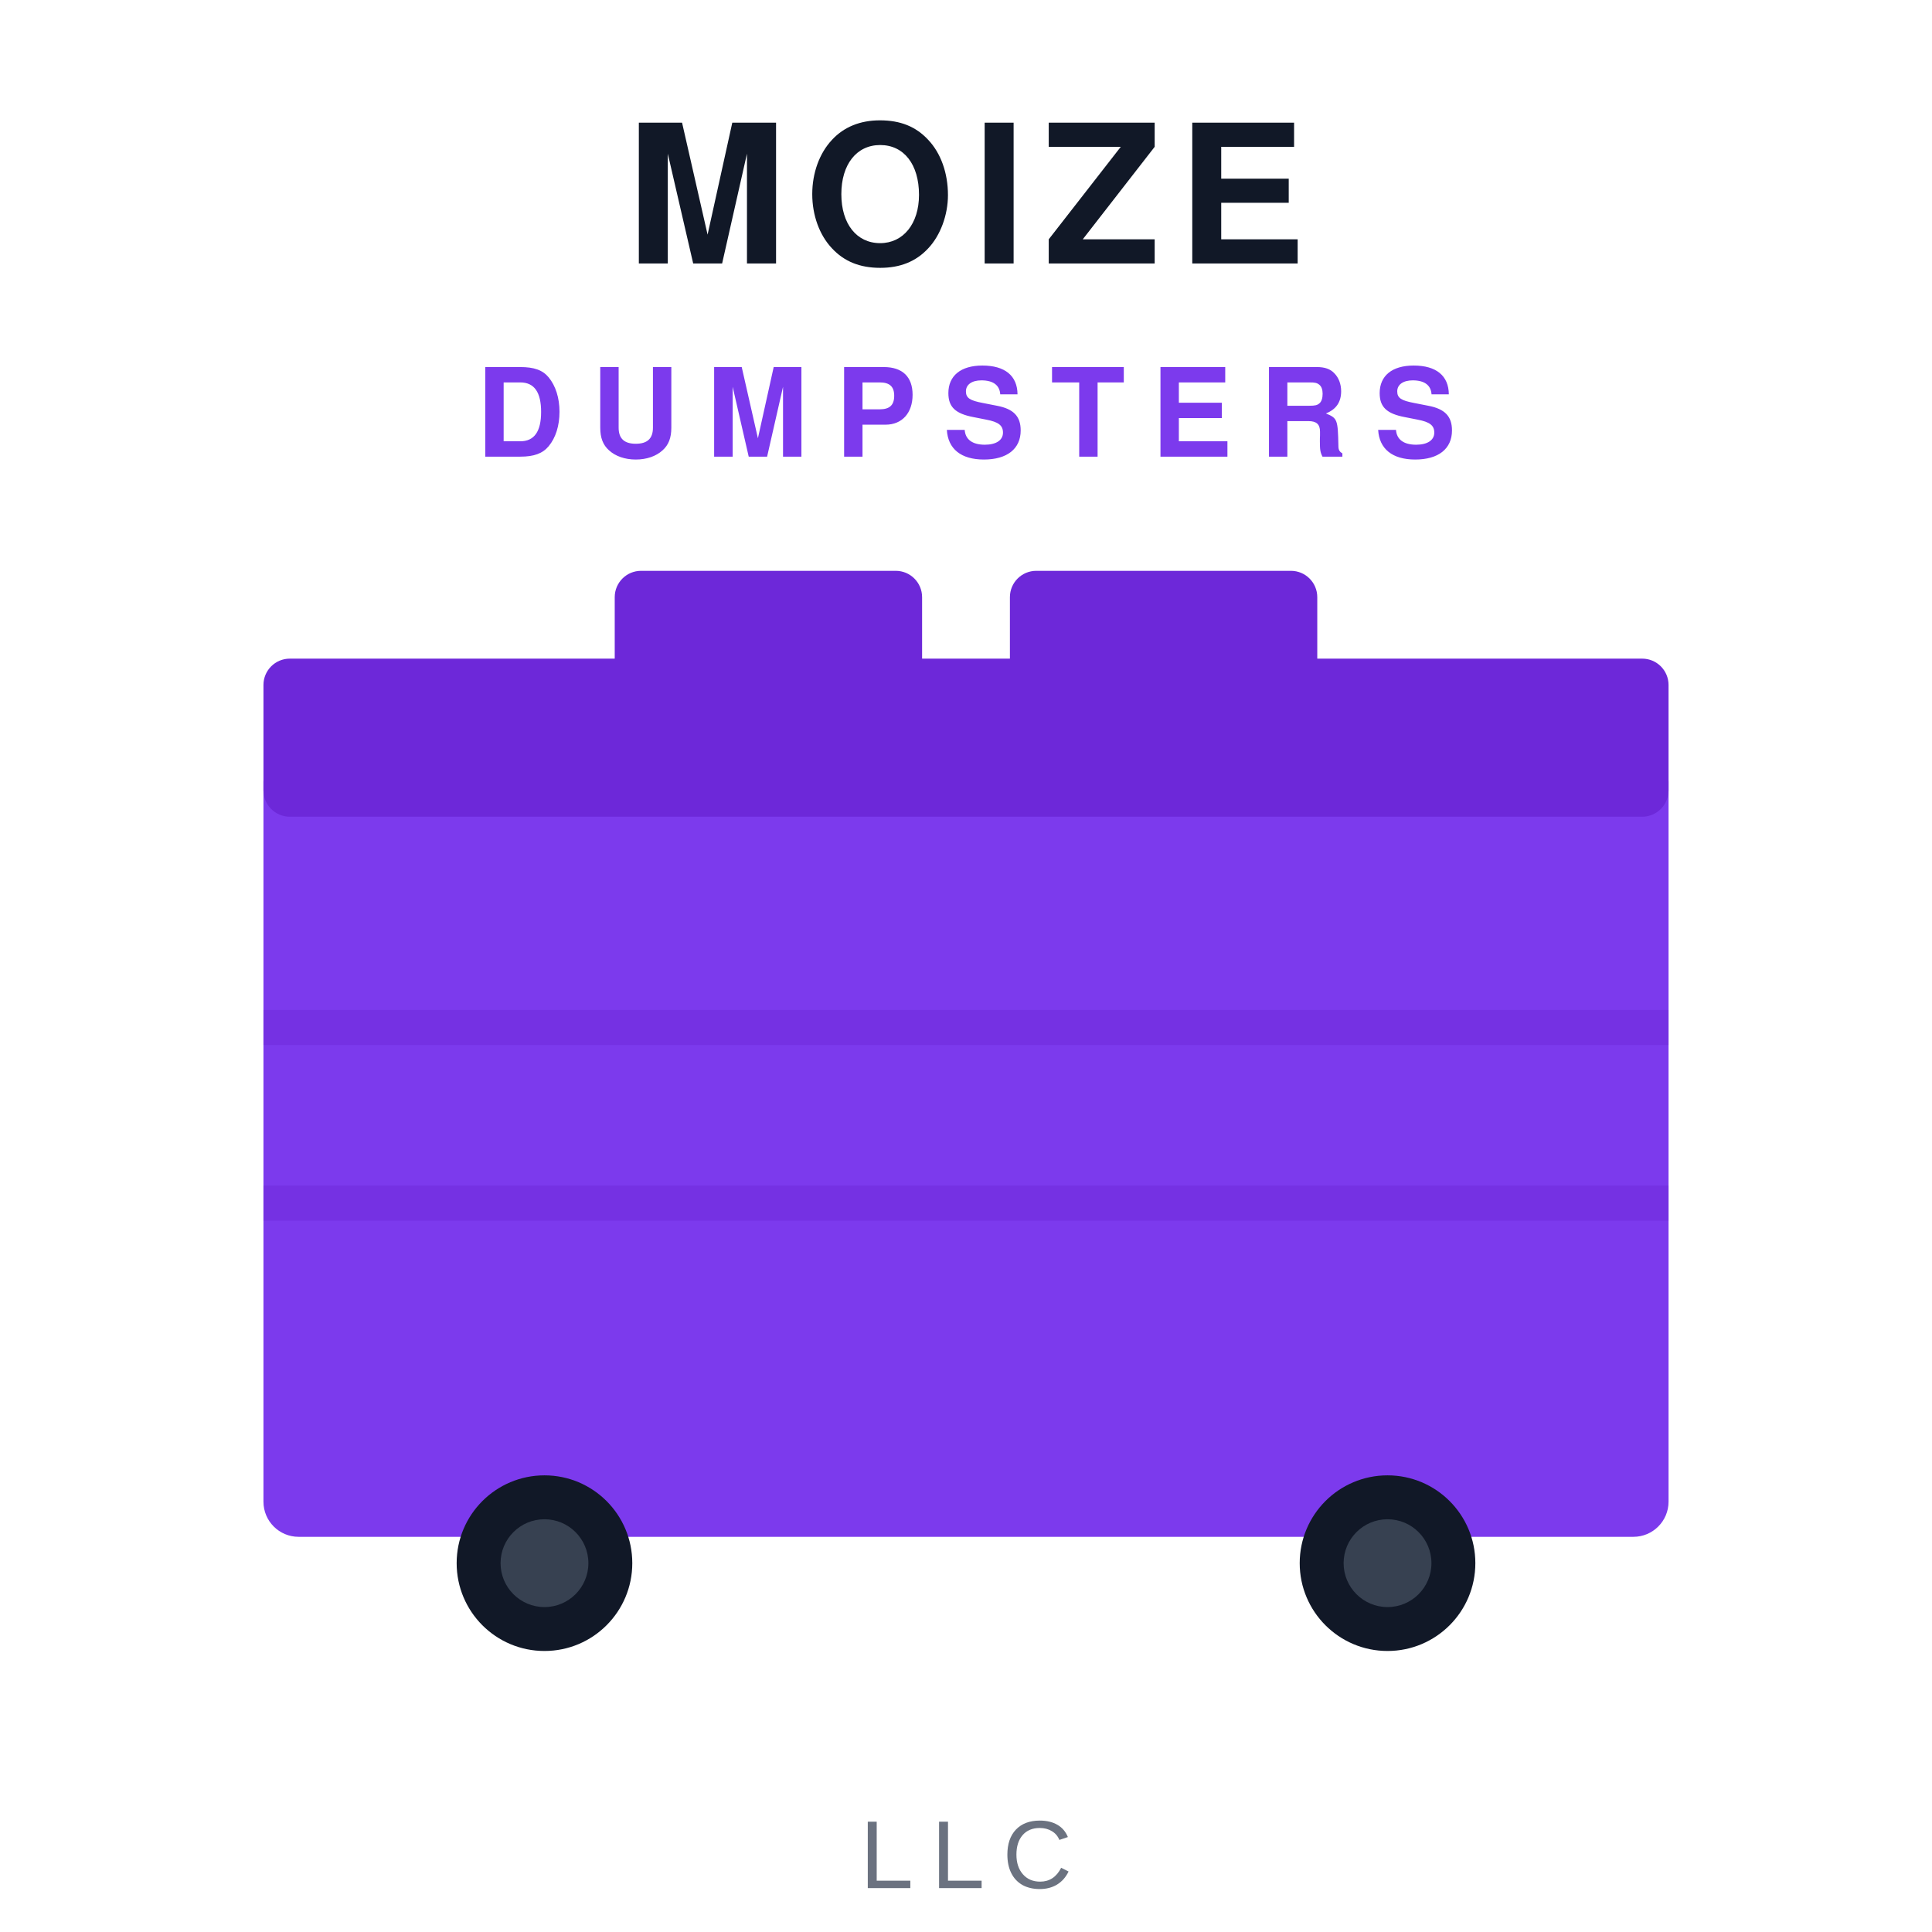
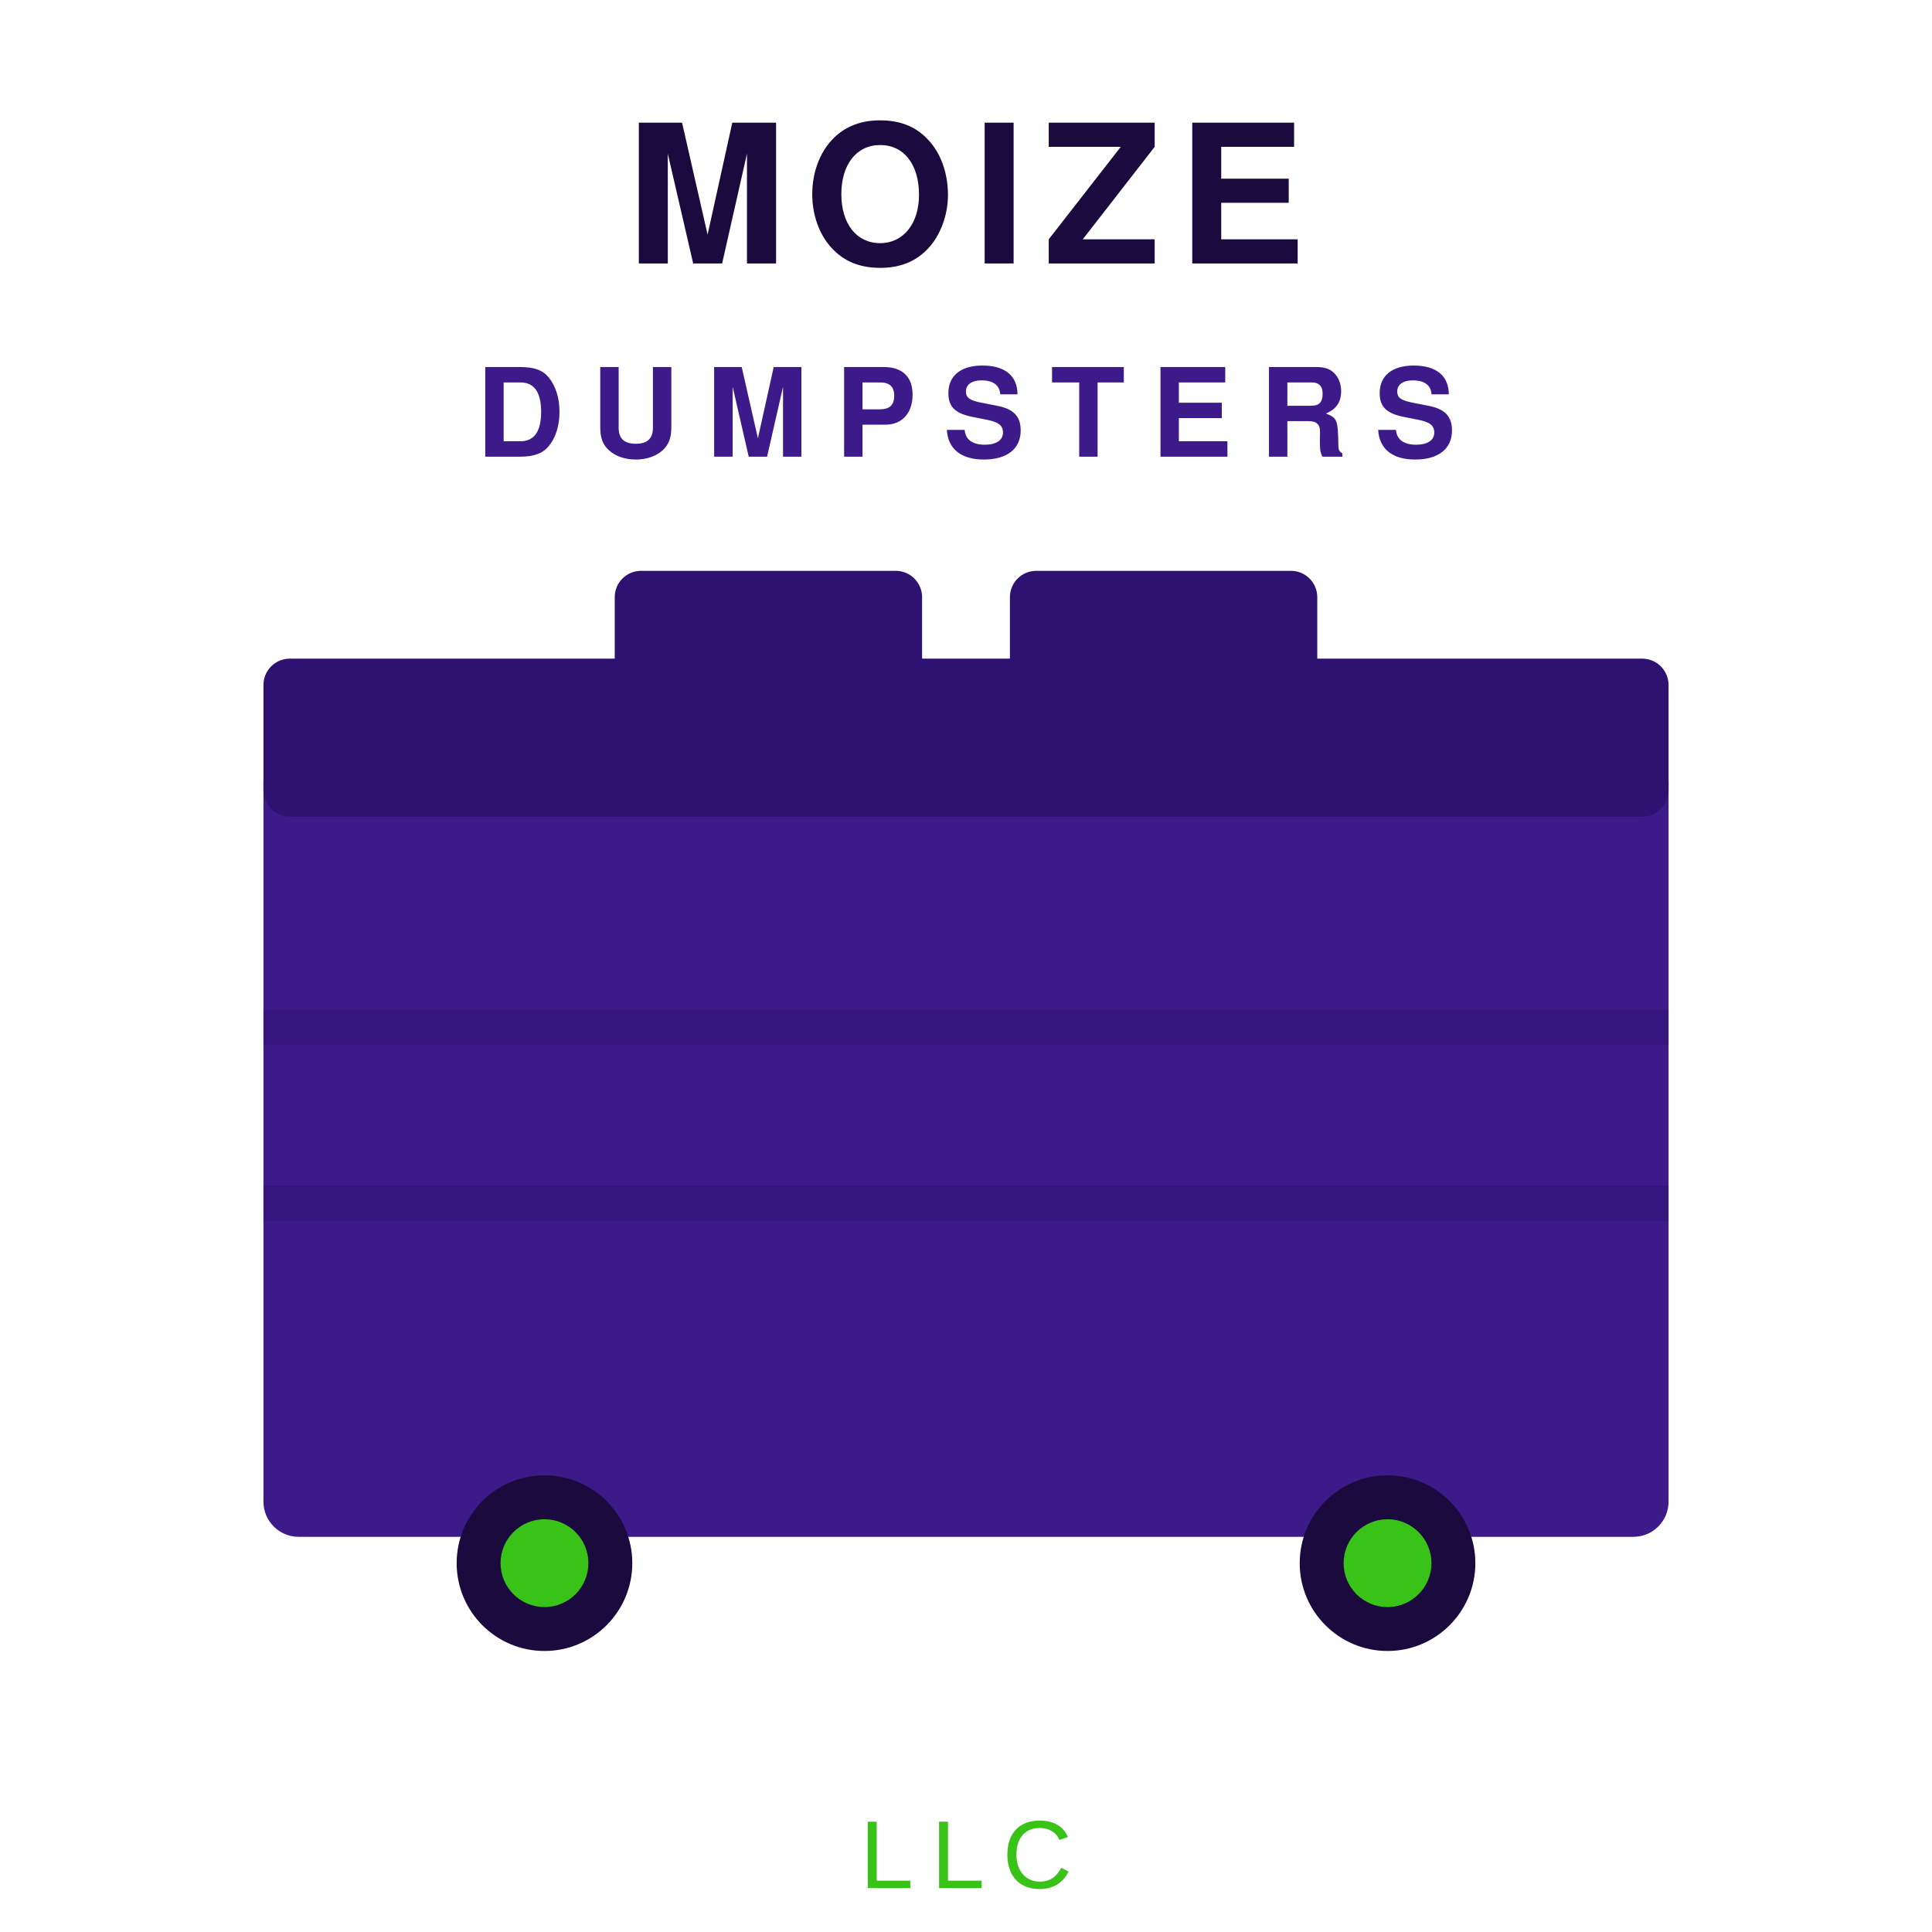
<svg xmlns="http://www.w3.org/2000/svg" viewBox="0 0 220 220" width="220" height="220">
-   <rect x="30" y="85" width="160" height="90" rx="4" ry="4" fill="#7c3aed" />
-   <rect x="30" y="75" width="160" height="18" rx="3" ry="3" fill="#6d28d9" />
-   <rect x="70" y="65" width="35" height="14" rx="3" ry="3" fill="#6d28d9" />
-   <rect x="115" y="65" width="35" height="14" rx="3" ry="3" fill="#6d28d9" />
-   <rect x="30" y="115" width="160" height="4" fill="#6d28d9" opacity="0.5" />
-   <rect x="30" y="135" width="160" height="4" fill="#6d28d9" opacity="0.5" />
-   <circle cx="62" cy="178" r="10" fill="#111827" />
-   <circle cx="62" cy="178" r="5" fill="#374151" />
-   <circle cx="158" cy="178" r="10" fill="#111827" />
-   <circle cx="158" cy="178" r="5" fill="#374151" />
-   <text x="110" y="30" font-family="Arial Black, Helvetica, sans-serif" font-weight="900" font-size="22" fill="#111827" text-anchor="middle" letter-spacing="2">MOIZE</text>
-   <text x="110" y="52" font-family="Arial Black, Helvetica, sans-serif" font-weight="900" font-size="14" fill="#7c3aed" text-anchor="middle" letter-spacing="3">DUMPSTERS</text>
-   <text x="110" y="215" font-family="Arial, Helvetica, sans-serif" font-weight="400" font-size="11" fill="#6b7280" text-anchor="middle" letter-spacing="2">LLC</text>
+   <rect x="30" y="85" width="160" height="90" rx="4" ry="4" fill="#3d1a8a" />
+   <rect x="30" y="75" width="160" height="18" rx="3" ry="3" fill="#2e1272" />
+   <rect x="70" y="65" width="35" height="14" rx="3" ry="3" fill="#2e1272" />
+   <rect x="115" y="65" width="35" height="14" rx="3" ry="3" fill="#2e1272" />
+   <rect x="30" y="115" width="160" height="4" fill="#2e1272" opacity="0.5" />
+   <rect x="30" y="135" width="160" height="4" fill="#2e1272" opacity="0.5" />
+   <circle cx="62" cy="178" r="10" fill="#1a0a3d" />
+   <circle cx="62" cy="178" r="5" fill="#39c318" />
+   <circle cx="158" cy="178" r="10" fill="#1a0a3d" />
+   <circle cx="158" cy="178" r="5" fill="#39c318" />
+   <text x="110" y="30" font-family="Arial Black, Helvetica, sans-serif" font-weight="900" font-size="22" fill="#1a0a3d" text-anchor="middle" letter-spacing="2">MOIZE</text>
+   <text x="110" y="52" font-family="Arial Black, Helvetica, sans-serif" font-weight="900" font-size="14" fill="#3d1a8a" text-anchor="middle" letter-spacing="3">DUMPSTERS</text>
+   <text x="110" y="215" font-family="Arial, Helvetica, sans-serif" font-weight="400" font-size="11" fill="#39c318" text-anchor="middle" letter-spacing="2">LLC</text>
</svg>
